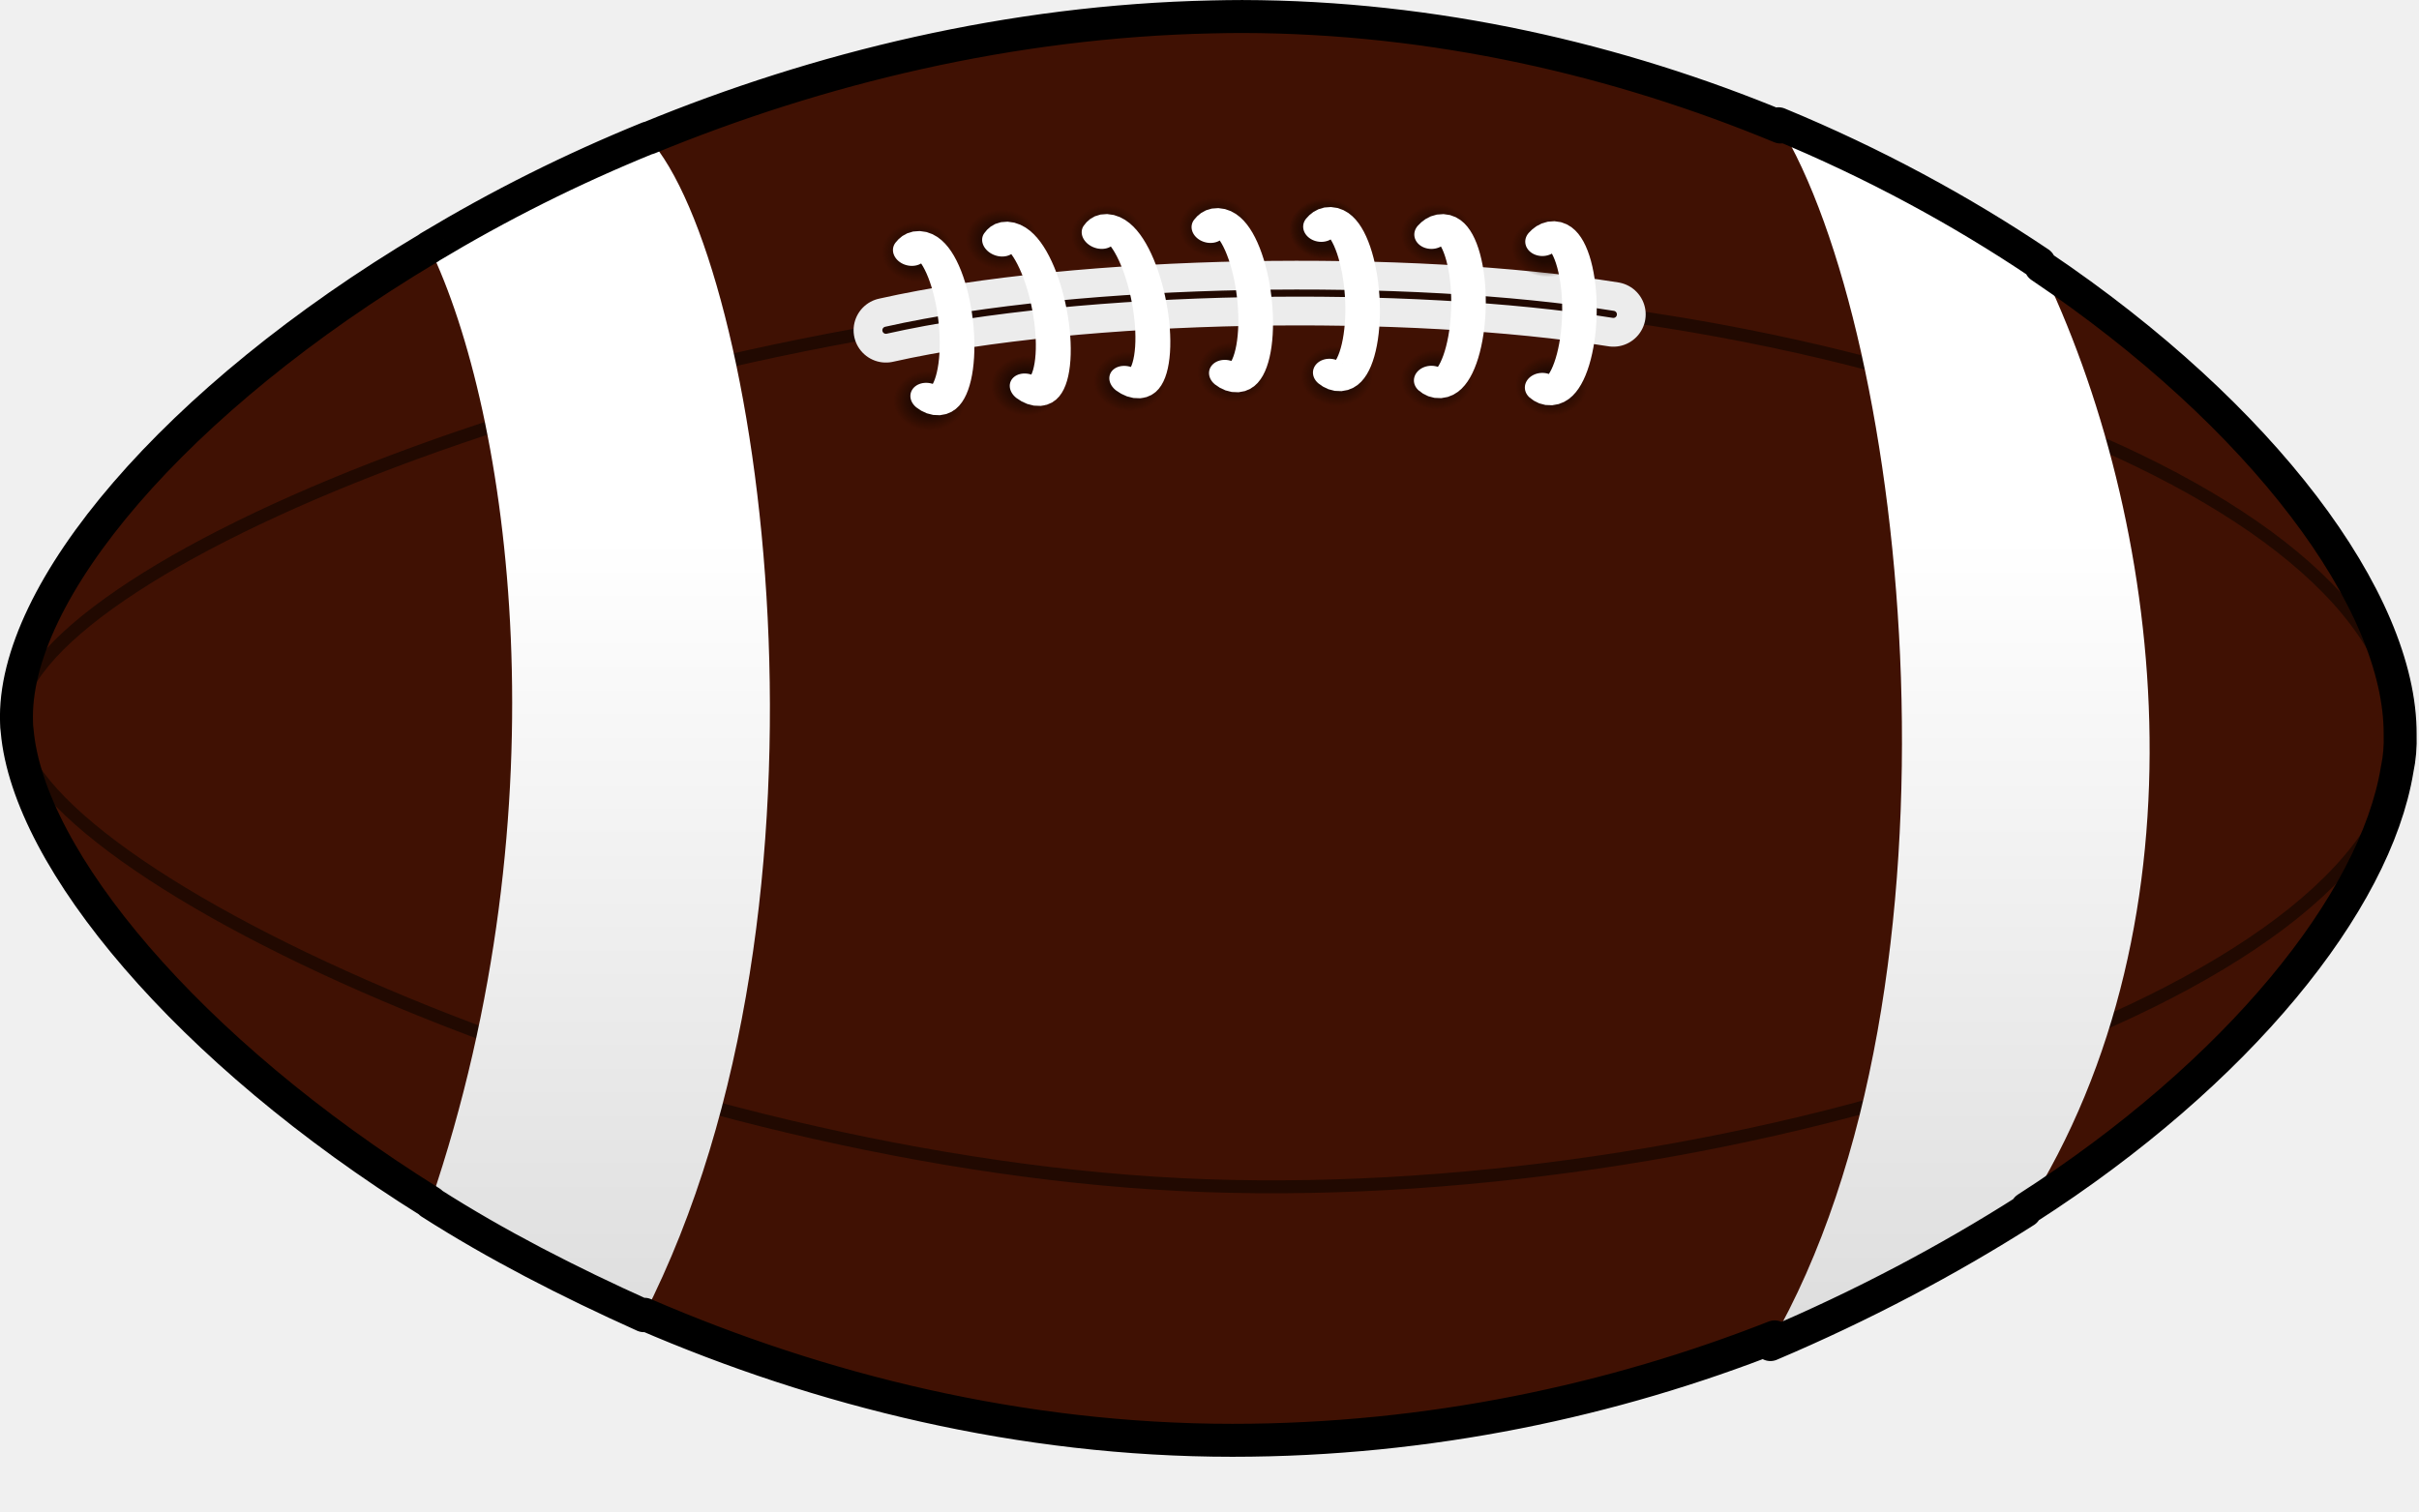
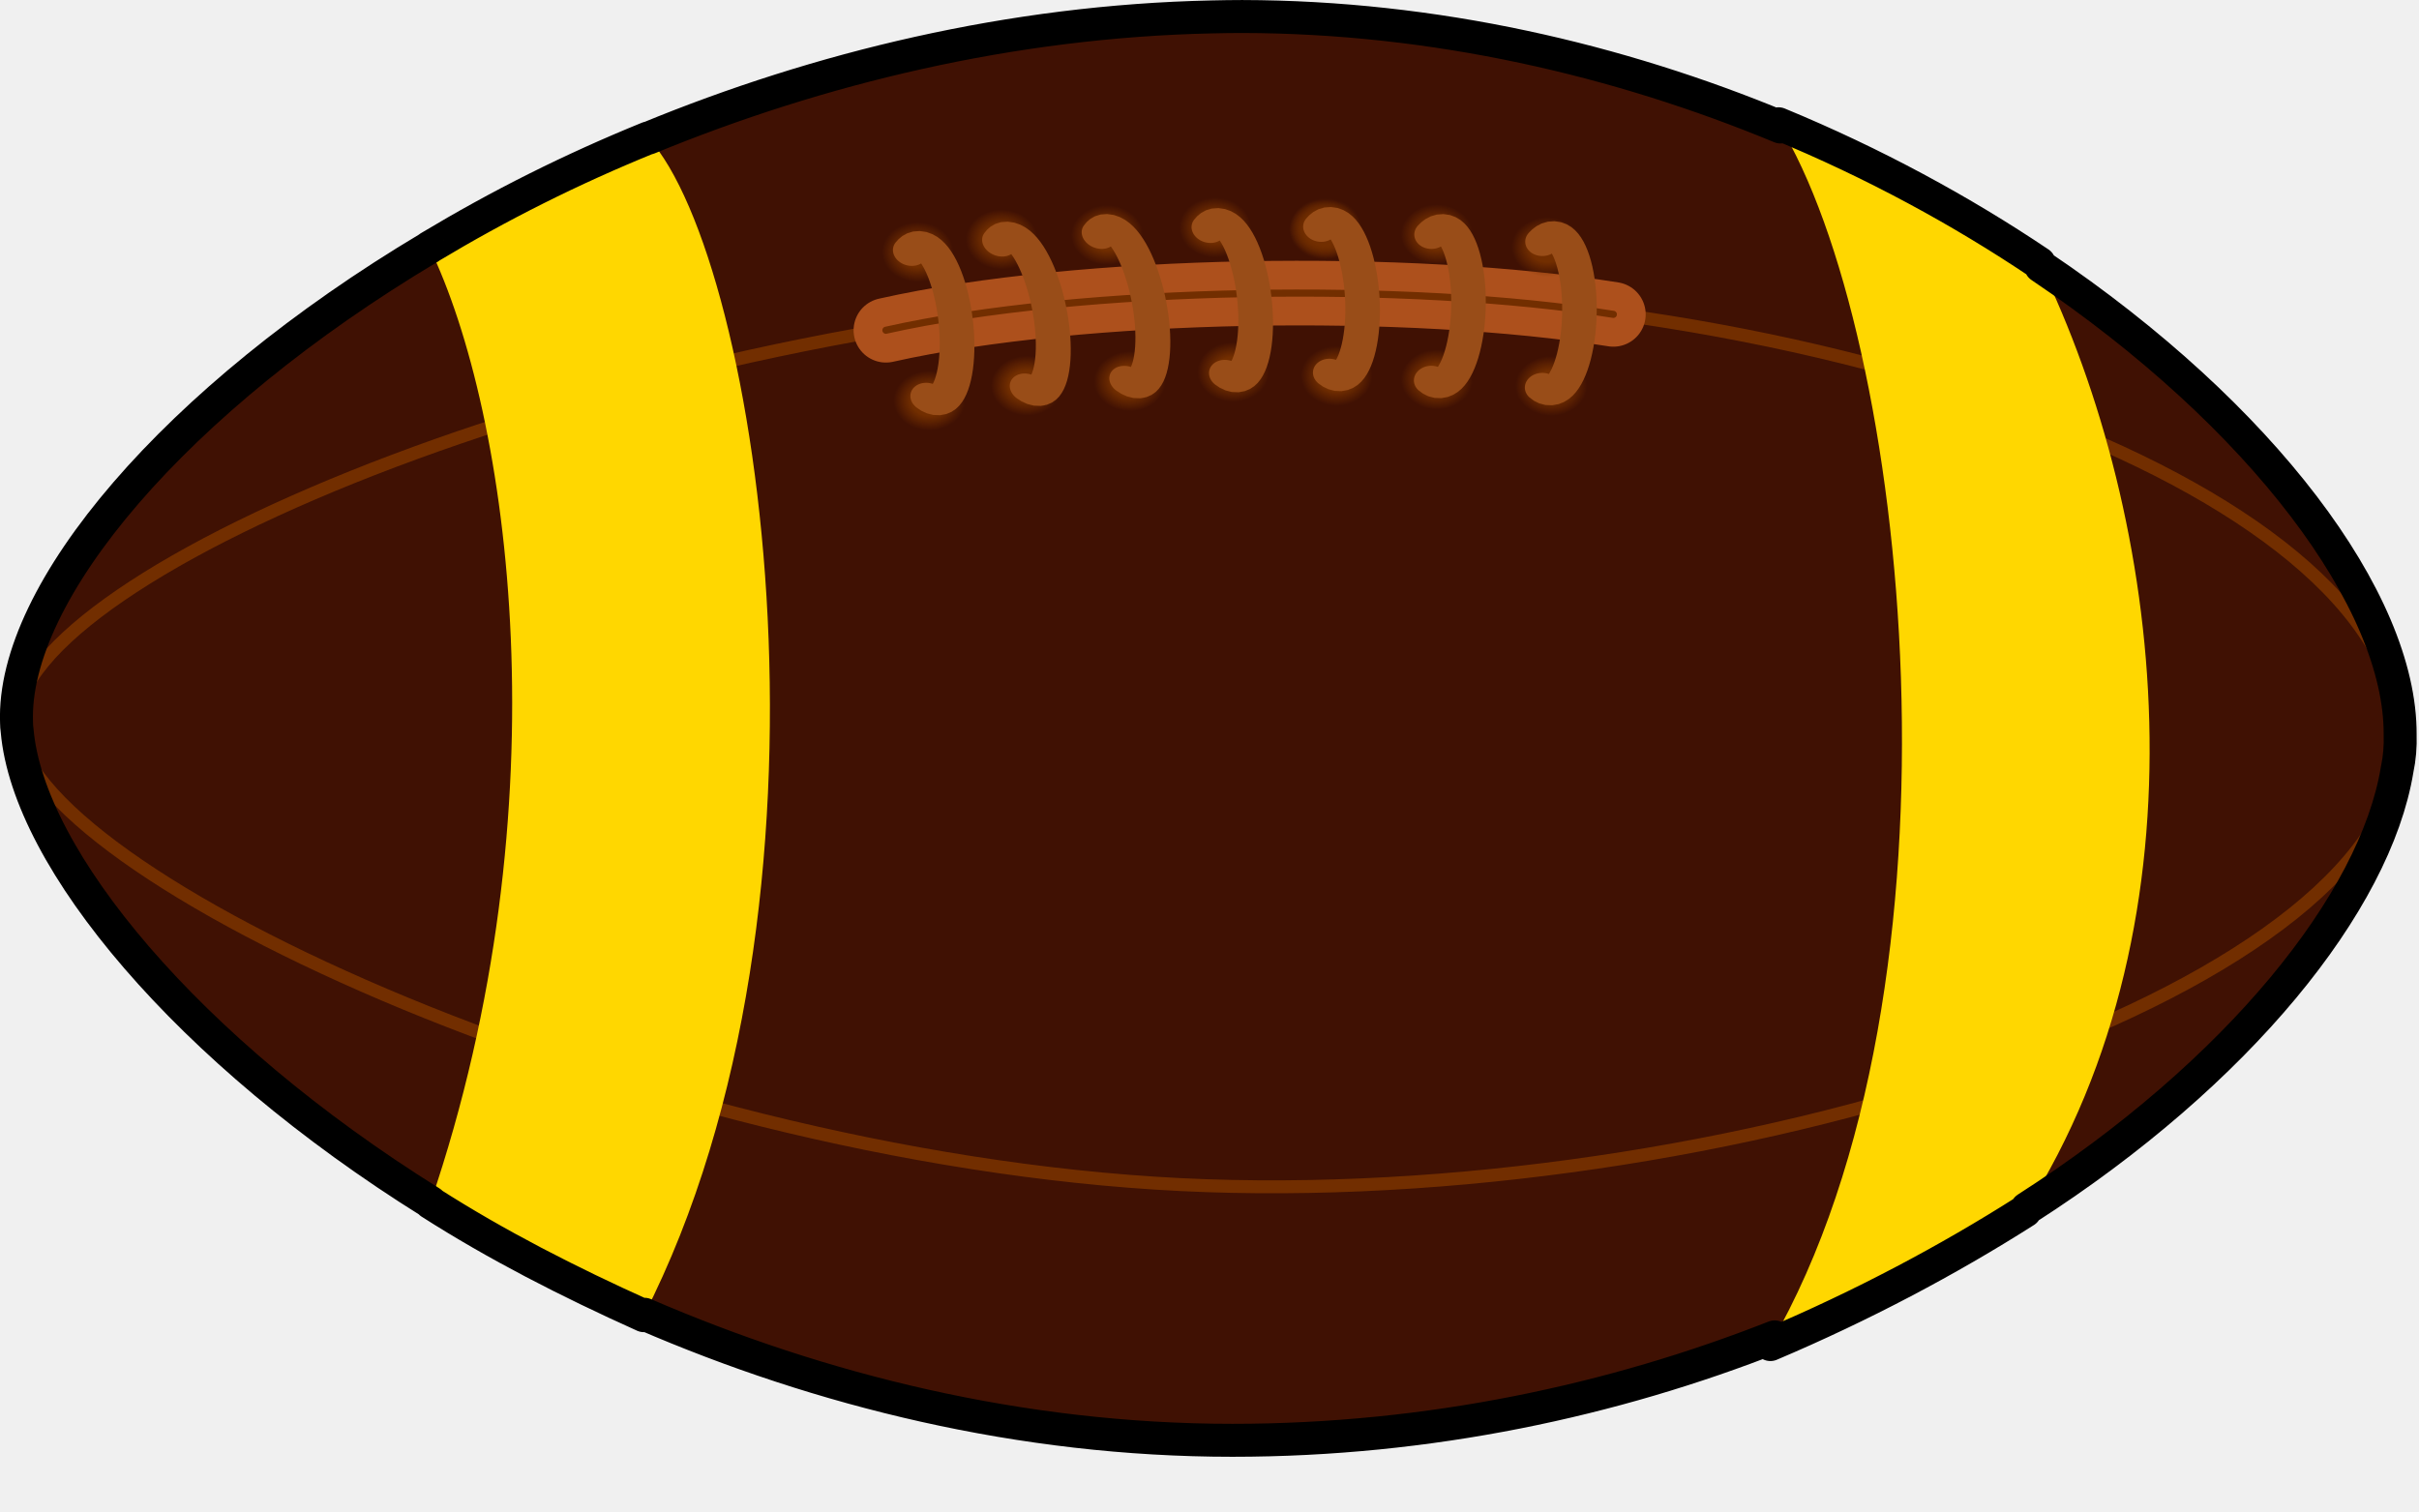
<svg xmlns="http://www.w3.org/2000/svg" viewBox="0 0 160 100">
  <defs>
    <linearGradient id="b" x2="0" y1="401.66" y2="273.73" gradientUnits="userSpaceOnUse">
      <stop stop-color="#dcdcdc" offset="0" />
      <stop stop-color="#fff" offset="1" />
    </linearGradient>
    <radialGradient id="a" cx="-601.8" cy="260.15" r="2.525" gradientTransform="matrix(1 0 0 1.2 0 -52.03)" gradientUnits="userSpaceOnUse">
-       <stop stop-color="#210901" offset="0" />
-       <stop stop-color="#210901" offset=".5" />
-       <stop stop-color="#210901" stop-opacity="0" offset="1" />
+       <stop stop-color="#722e00" offset="0" />
+       <stop stop-color="#722e00" offset=".5" />
+       <stop stop-color="#722e00" stop-opacity="0" offset="1" />
    </radialGradient>
  </defs>
  <g transform="matrix(.42762 0 0 .42762 358.97 -81.52)">
    <path d="m-651.99 193.25c99.621-2.124 184 70.068 183.79 111.05-0.204 39.982-78.668 109.16-180.63 109.16-101.25 0-186.7-74.042-188.07-111.05s85.292-107.04 184.91-109.16z" fill="#401103" />
-     <path d="m-652.21 236.22c90.63-3.768 182.77 29.345 184.01 68.074s-100.85 72.716-184.71 69.783c-84.871-2.939-183.95-48.28-183.99-71.667-0.036-23.415 94.063-62.422 184.69-66.19z" fill="none" stroke="#210901" stroke-linecap="round" stroke-linejoin="round" stroke-width="2" />
-     <path d="m-773.05 228.9c12.433 25.651 21.112 86.332 0.162 147.83 10.189 6.517 21.335 12.221 32.999 17.467 32.769-64.173 18.106-163.12 0.712-182.22-11.946 4.863-22.977 10.386-33.873 16.925z" fill="url(#b)" />
-     <path d="m-565.63 398.65c14.167-6.008 27.468-13.038 39.418-20.643 29.017-45.669 21.436-107.31 2.191-146.66-12.022-8.082-25.607-15.494-40.359-21.582 20.06 32.446 30.891 133.21-1.25 188.88z" fill="url(#b)" />
-     <path d="m-702.43 241.73c30.275-6.804 81.037-7.5 112.52-2.456" fill="none" stroke="#ececec" stroke-linecap="round" stroke-width="10" />
-     <path d="m-702.43 241.73c30.275-6.804 81.037-7.5 112.52-2.456" fill="none" stroke="#210901" stroke-linecap="round" stroke-width="1.1" />
+     <path d="m-652.21 236.22c90.63-3.768 182.77 29.345 184.01 68.074s-100.85 72.716-184.71 69.783c-84.871-2.939-183.95-48.28-183.99-71.667-0.036-23.415 94.063-62.422 184.69-66.19z" fill="none" stroke="#722e00" stroke-linecap="round" stroke-linejoin="round" stroke-width="2" />
+     <path d="m-773.05 228.9c12.433 25.651 21.112 86.332 0.162 147.83 10.189 6.517 21.335 12.221 32.999 17.467 32.769-64.173 18.106-163.12 0.712-182.22-11.946 4.863-22.977 10.386-33.873 16.925z" fill="#FFD700" />
+     <path d="m-565.63 398.65c14.167-6.008 27.468-13.038 39.418-20.643 29.017-45.669 21.436-107.31 2.191-146.66-12.022-8.082-25.607-15.494-40.359-21.582 20.06 32.446 30.891 133.21-1.25 188.88z" fill="#FFD700" />
+     <path d="m-702.43 241.73c30.275-6.804 81.037-7.5 112.52-2.456" fill="none" stroke="#ad501c" stroke-linecap="round" stroke-width="10" />
+     <path d="m-702.43 241.73c30.275-6.804 81.037-7.5 112.52-2.456" fill="none" stroke="#722e00" stroke-linecap="round" stroke-width="1.1" />
    <path transform="matrix(.0093675 -1.8333 1.8333 .0093675 -1167 -853.1)" d="m-599.27 260.15a2.525 3.03 0 1 1 -5.051 0 2.525 3.03 0 1 1 5.051 0z" fill="url(#a)" />
    <path transform="matrix(.0093675 -1.8333 1.8333 .0093675 -1168.8 -876.09)" d="m-599.27 260.15a2.525 3.03 0 1 1 -5.051 0 2.525 3.03 0 1 1 5.051 0z" fill="url(#a)" />
    <path transform="matrix(.0093675 -1.8333 1.8333 .0093675 -1155.8 -878.04)" d="m-599.27 260.15a2.525 3.03 0 1 1 -5.051 0 2.525 3.03 0 1 1 5.051 0z" fill="url(#a)" />
    <path transform="matrix(.0093675 -1.8333 1.8333 .0093675 -1151.9 -855.42)" d="m-599.27 260.15a2.525 3.03 0 1 1 -5.051 0 2.525 3.03 0 1 1 5.051 0z" fill="url(#a)" />
    <path transform="matrix(.0093675 -1.8333 1.8333 .0093675 -1136 -856.09)" d="m-599.27 260.15a2.525 3.03 0 1 1 -5.051 0 2.525 3.03 0 1 1 5.051 0z" fill="url(#a)" />
    <path transform="matrix(.0093675 -1.8333 1.8333 .0093675 -1139.5 -878.72)" d="m-599.27 260.15a2.525 3.03 0 1 1 -5.051 0 2.525 3.03 0 1 1 5.051 0z" fill="url(#a)" />
    <path transform="matrix(.0093675 -1.8333 1.8333 .0093675 -1122.8 -879.89)" d="m-599.27 260.15a2.525 3.03 0 1 1 -5.051 0 2.525 3.03 0 1 1 5.051 0z" fill="url(#a)" />
    <path transform="matrix(.0093675 -1.8333 1.8333 .0093675 -1120 -857.53)" d="m-599.27 260.15a2.525 3.03 0 1 1 -5.051 0 2.525 3.03 0 1 1 5.051 0z" fill="url(#a)" />
    <path transform="matrix(.0093675 -1.8333 1.8333 .0093675 -1104 -856.94)" d="m-599.27 260.15a2.525 3.03 0 1 1 -5.051 0 2.525 3.03 0 1 1 5.051 0z" fill="url(#a)" />
    <path transform="matrix(.0093675 -1.8333 1.8333 .0093675 -1105.8 -879.55)" d="m-599.27 260.15a2.525 3.03 0 1 1 -5.051 0 2.525 3.03 0 1 1 5.051 0z" fill="url(#a)" />
    <path transform="matrix(.0093675 -1.8333 1.8333 .0093675 -1105.7 -879.8)" d="m-599.27 260.15a2.525 3.03 0 1 1 -5.051 0 2.525 3.03 0 1 1 5.051 0z" fill="url(#a)" />
    <path transform="matrix(.0093675 -1.8333 1.8333 .0093675 -1088.5 -878.83)" d="m-599.27 260.15a2.525 3.03 0 1 1 -5.051 0 2.525 3.03 0 1 1 5.051 0z" fill="url(#a)" />
    <path transform="matrix(.0093675 -1.8333 1.8333 .0093675 -1088.5 -856.36)" d="m-599.27 260.15a2.525 3.03 0 1 1 -5.051 0 2.525 3.03 0 1 1 5.051 0z" fill="url(#a)" />
    <path transform="matrix(.0093675 -1.8333 1.8333 .0093675 -1070.8 -855.38)" d="m-599.27 260.15a2.525 3.03 0 1 1 -5.051 0 2.525 3.03 0 1 1 5.051 0z" fill="url(#a)" />
    <path transform="matrix(.0093675 -1.8333 1.8333 .0093675 -1071.4 -876.85)" d="m-599.27 260.15a2.525 3.03 0 1 1 -5.051 0 2.525 3.03 0 1 1 5.051 0z" fill="url(#a)" />
-     <path transform="matrix(-.086232 -.84137 .99999 .0051095 -1024.2 -253.42)" d="m-572.32 276.19a14.268 4.293 0 1 1 -26.842 0.383" fill="none" stroke="#fff" stroke-linecap="round" stroke-linejoin="round" stroke-width="5.343" />
-     <path transform="matrix(-.14496 -.84167 .99999 .0051095 -1044 -255.04)" d="m-572.32 276.19a14.268 4.293 0 1 1 -26.842 0.383" fill="none" stroke="#fff" stroke-linecap="round" stroke-linejoin="round" stroke-width="5.343" />
-     <path transform="matrix(-.14496 -.84167 .99999 .0051095 -1028.6 -256.22)" d="m-572.32 276.19a14.268 4.293 0 1 1 -26.842 0.383" fill="none" stroke="#fff" stroke-linecap="round" stroke-linejoin="round" stroke-width="5.343" />
-     <path transform="matrix(-.086232 -.84137 .99999 .0051095 -978.01 -256.97)" d="m-572.32 276.19a14.268 4.293 0 1 1 -26.842 0.383" fill="none" stroke="#fff" stroke-linecap="round" stroke-linejoin="round" stroke-width="5.343" />
-     <path transform="matrix(-.042187 -.84115 .99999 .0051095 -935.55 -257.01)" d="m-572.32 276.19a14.268 4.293 0 1 1 -26.842 0.383" fill="none" stroke="#fff" stroke-linecap="round" stroke-linejoin="round" stroke-width="5.343" />
-     <path transform="matrix(.016539 -.84084 .99999 .0051095 -884.75 -255.74)" d="m-572.32 276.19a14.268 4.293 0 1 1 -26.842 0.383" fill="none" stroke="#fff" stroke-linecap="round" stroke-linejoin="round" stroke-width="5.343" />
-     <path transform="matrix(.016539 -.84084 .99999 .0051095 -867.59 -254.64)" d="m-572.32 276.19a14.268 4.293 0 1 1 -26.842 0.383" fill="none" stroke="#fff" stroke-linecap="round" stroke-linejoin="round" stroke-width="5.343" />
+     <path transform="matrix(-.086232 -.84137 .99999 .0051095 -1024.2 -253.42)" d="m-572.32 276.19a14.268 4.293 0 1 1 -26.842 0.383" fill="none" stroke="#994d18" stroke-linecap="round" stroke-linejoin="round" stroke-width="5.343" />
+     <path transform="matrix(-.14496 -.84167 .99999 .0051095 -1044 -255.04)" d="m-572.32 276.19a14.268 4.293 0 1 1 -26.842 0.383" fill="none" stroke="#994d18" stroke-linecap="round" stroke-linejoin="round" stroke-width="5.343" />
+     <path transform="matrix(-.14496 -.84167 .99999 .0051095 -1028.6 -256.22)" d="m-572.32 276.19a14.268 4.293 0 1 1 -26.842 0.383" fill="none" stroke="#994d18" stroke-linecap="round" stroke-linejoin="round" stroke-width="5.343" />
+     <path transform="matrix(-.086232 -.84137 .99999 .0051095 -978.01 -256.97)" d="m-572.32 276.19a14.268 4.293 0 1 1 -26.842 0.383" fill="none" stroke="#994d18" stroke-linecap="round" stroke-linejoin="round" stroke-width="5.343" />
+     <path transform="matrix(-.042187 -.84115 .99999 .0051095 -935.55 -257.01)" d="m-572.32 276.19a14.268 4.293 0 1 1 -26.842 0.383" fill="none" stroke="#994d18" stroke-linecap="round" stroke-linejoin="round" stroke-width="5.343" />
+     <path transform="matrix(.016539 -.84084 .99999 .0051095 -884.75 -255.74)" d="m-572.32 276.19a14.268 4.293 0 1 1 -26.842 0.383" fill="none" stroke="#994d18" stroke-linecap="round" stroke-linejoin="round" stroke-width="5.343" />
+     <path transform="matrix(.016539 -.84084 .99999 .0051095 -867.59 -254.64)" d="m-572.32 276.19a14.268 4.293 0 1 1 -26.842 0.383" fill="none" stroke="#994d18" stroke-linecap="round" stroke-linejoin="round" stroke-width="5.343" />
    <path d="m-647.34 193.19c-1.549-0.003-3.1 0.029-4.656 0.062-31.071 0.662-60.884 7.938-87.156 18.75l-0.031-0.031c-11.946 4.863-22.979 10.399-33.875 16.938 4e-3 0.008-4e-3 0.023 0 0.031-39.271 23.429-64.592 53.338-63.844 73.469 6.4e-4 0.416 0.031 0.851 0.094 1.281 1.724 19.827 26.326 49.482 63.969 72.969-0.007 0.022-0.024 0.041-0.031 0.062 10.189 6.517 21.336 12.222 33 17.469 0.036-0.07 0.058-0.148 0.094-0.219 27.131 11.732 58.192 19.5 90.938 19.5 30.554 0 59.014-6.222 83.875-16-0.22 0.393-0.432 0.799-0.656 1.188 14.167-6.008 27.456-13.052 39.406-20.656 0.085-0.134 0.166-0.272 0.25-0.406 32.734-21.009 53.906-47.364 57.281-67.875 0.383-1.791 0.527-3.622 0.469-5.438 0.106-20.72-21.414-49.399-55.594-72.438-0.079-0.162-0.14-0.338-0.219-0.5-12.022-8.082-25.592-15.475-40.344-21.562 0.101 0.164 0.212 0.333 0.312 0.5-25.012-10.366-53.404-17.042-83.281-17.094z" fill="none" stroke="#000" stroke-linecap="round" stroke-linejoin="round" stroke-width="5.1" />
  </g>
</svg>
